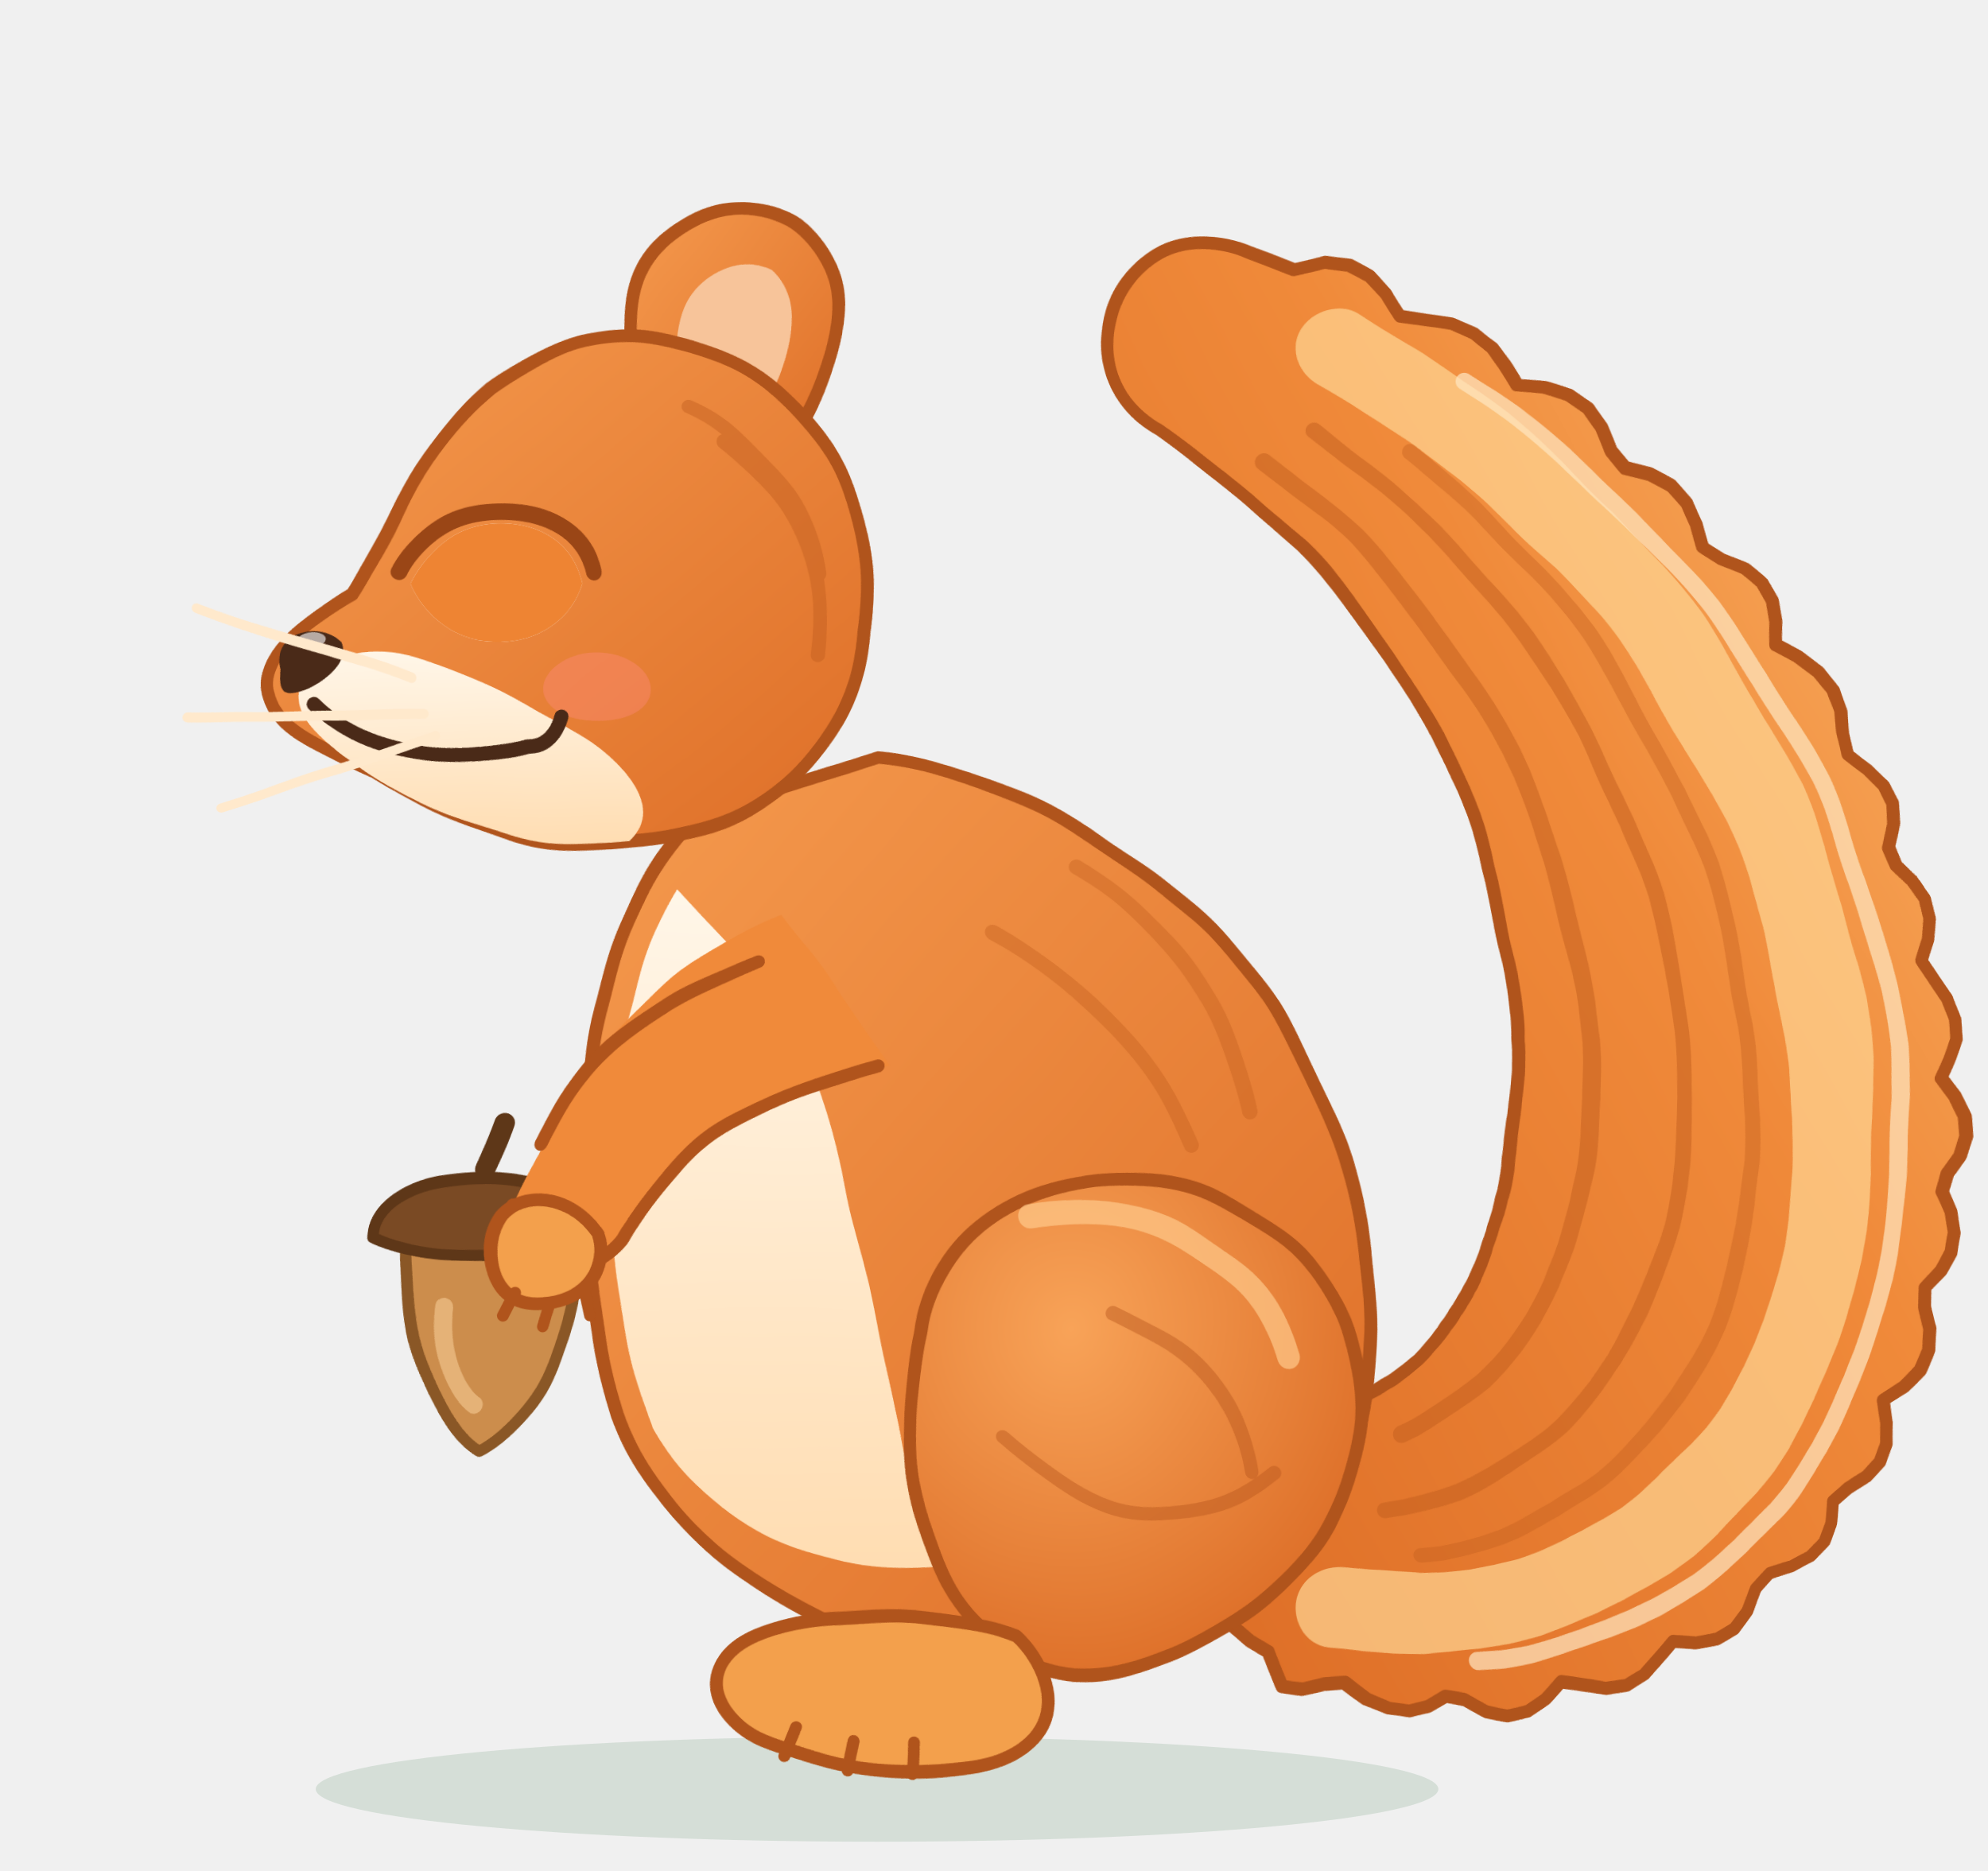
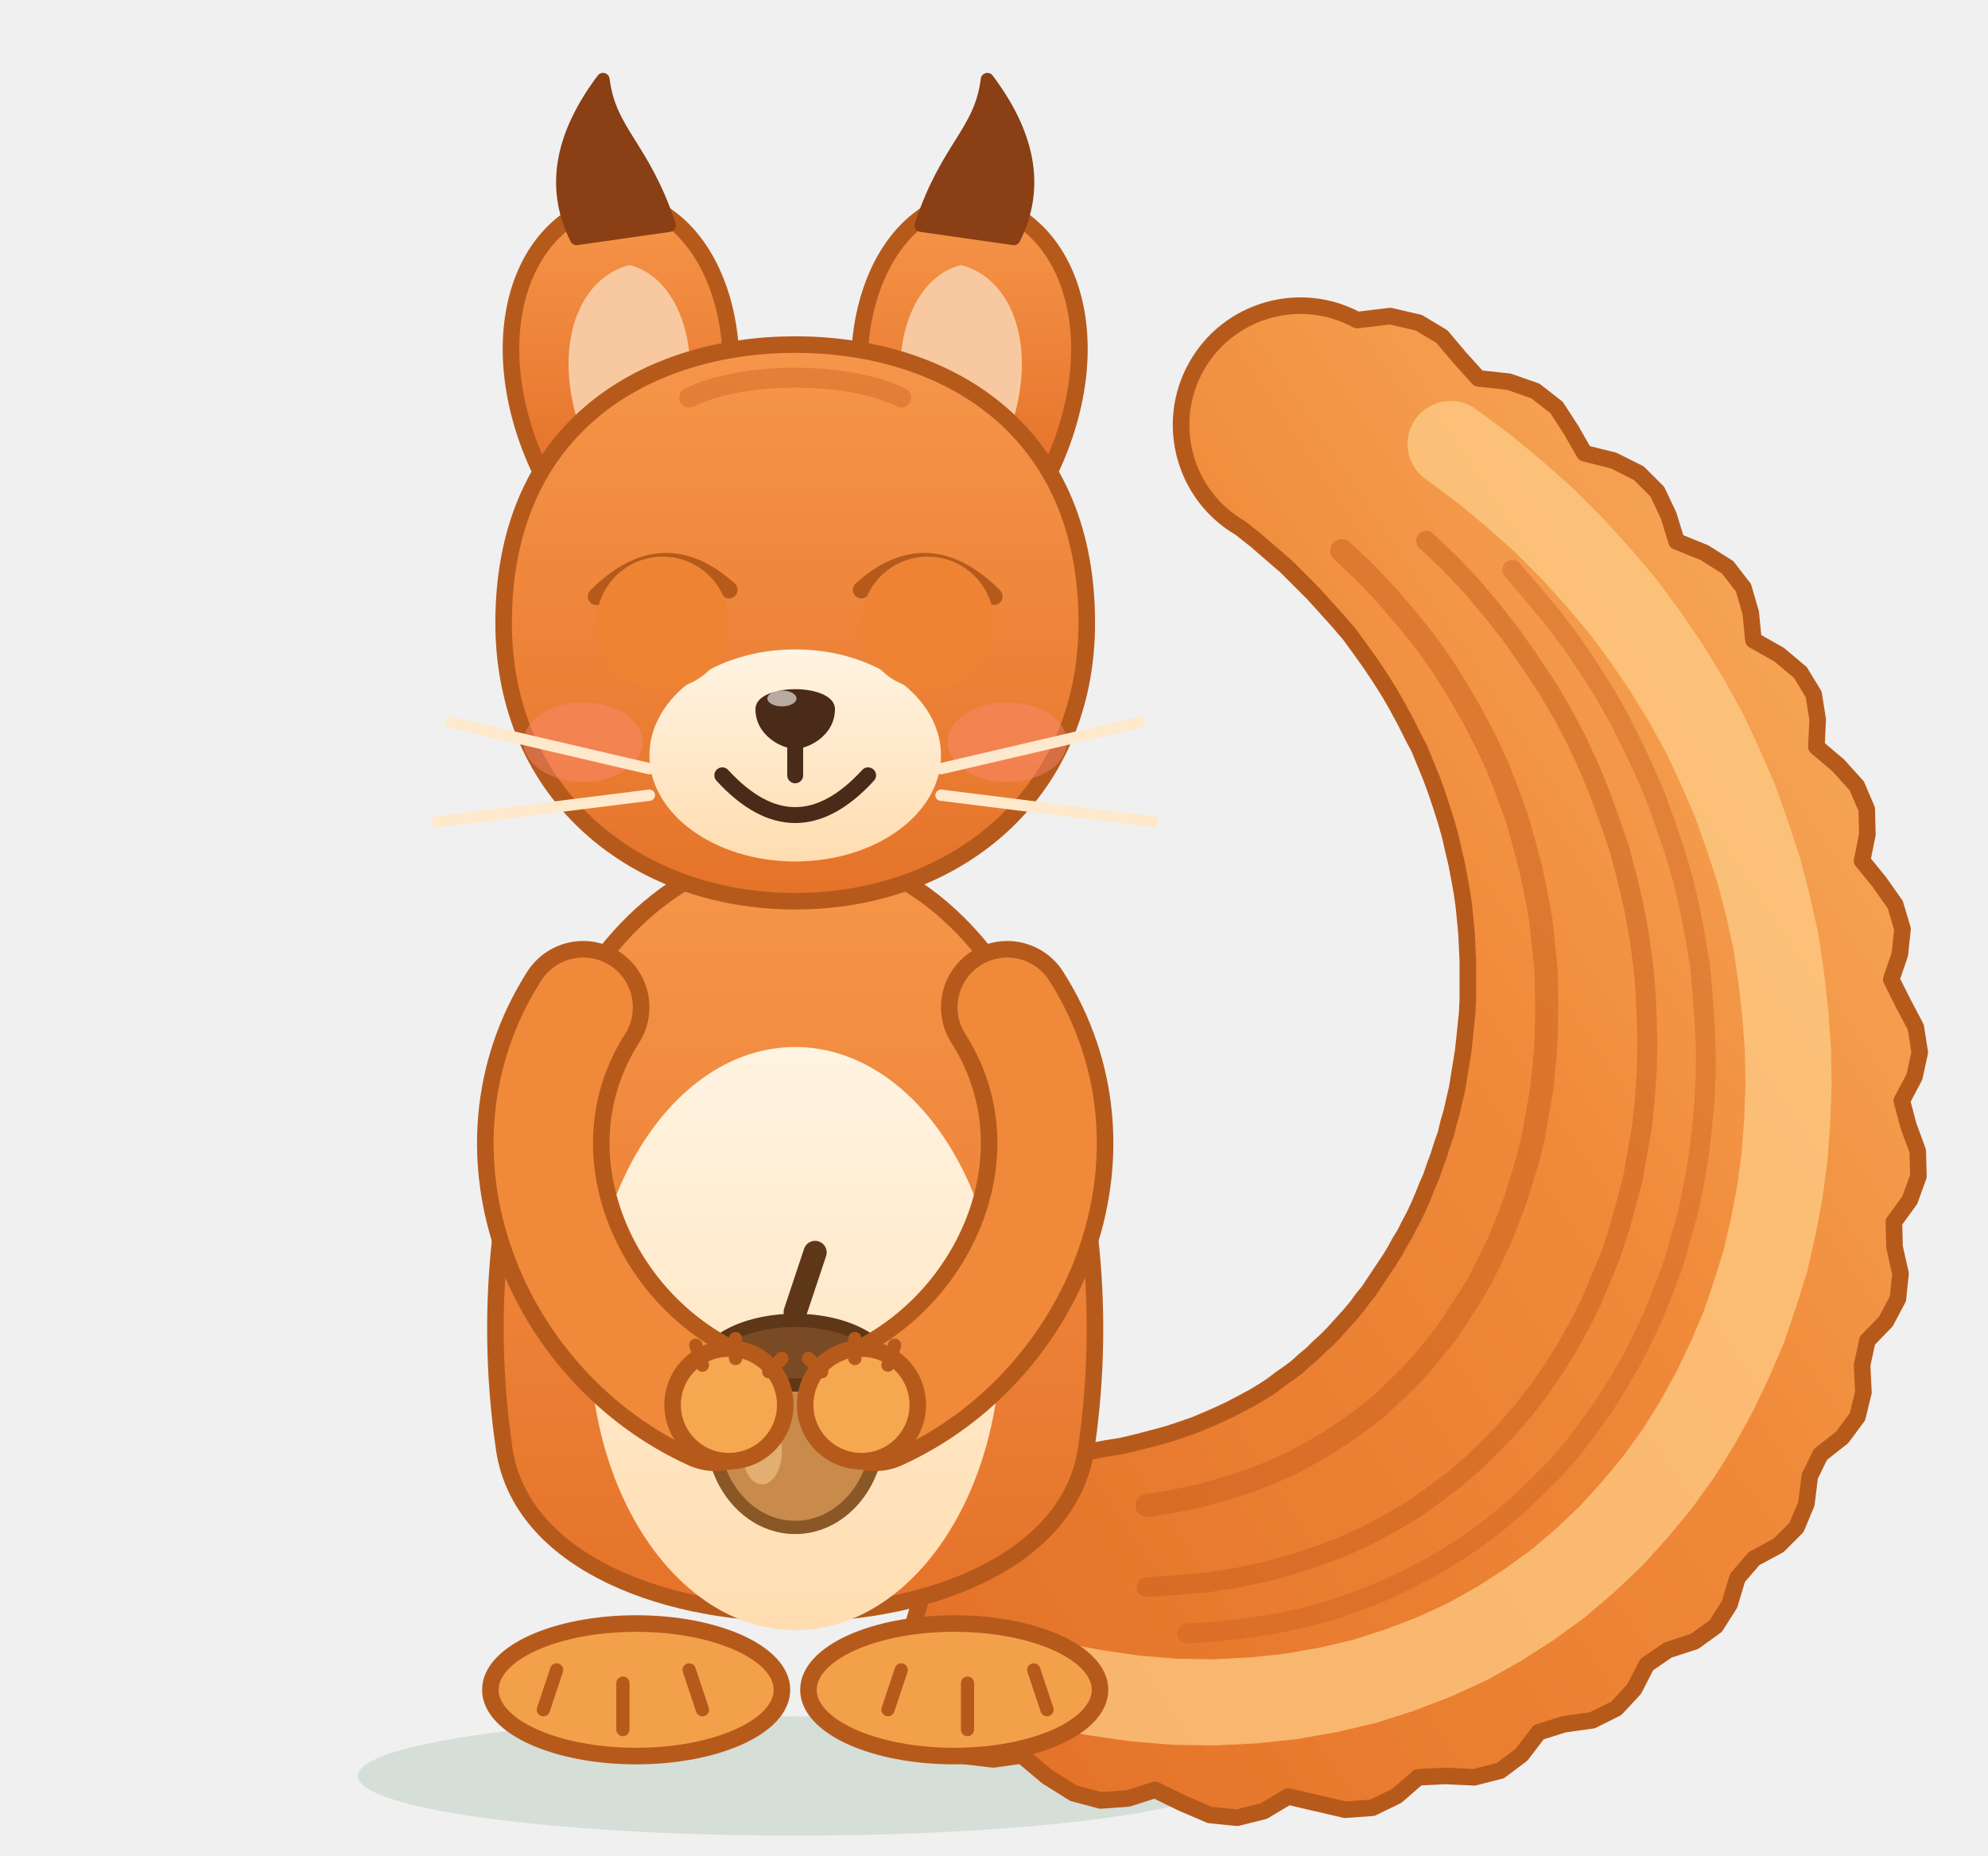
- <svg xmlns="http://www.w3.org/2000/svg" viewBox="0 0 340 320" class="noisette-svg" role="img" aria-label="Noisette, l'écureuil de Linda">
+ <svg xmlns="http://www.w3.org/2000/svg" viewBox="0 0 300 280" class="noisette-svg" role="img" aria-label="Noisette, l'écureuil de Linda">
  <defs>
-     <linearGradient id="n-pelage" x1="0" y1="0" x2="1" y2="1">
-       <stop offset="0" stop-color="#F59A4E" />
-       <stop offset="1" stop-color="#DE6E27" />
+     <linearGradient id="n-pelage" x1="0" y1="0" x2="0" y2="1">
+       <stop offset="0" stop-color="#F6964A" />
+       <stop offset="1" stop-color="#E5732A" />
    </linearGradient>
    <linearGradient id="n-queue-deg" x1="0" y1="1" x2="1" y2="0">
-       <stop offset="0" stop-color="#DB6A24" />
-       <stop offset=".6" stop-color="#F08A3A" />
-       <stop offset="1" stop-color="#FAB86C" />
+       <stop offset="0" stop-color="#E26F26" />
+       <stop offset=".55" stop-color="#F08A3A" />
+       <stop offset="1" stop-color="#F9B466" />
    </linearGradient>
    <linearGradient id="n-ventre" x1="0" y1="0" x2="0" y2="1">
-       <stop offset="0" stop-color="#FFF6E8" />
-       <stop offset="1" stop-color="#FFDDB2" />
+       <stop offset="0" stop-color="#FFF4E2" />
+       <stop offset="1" stop-color="#FFDDB0" />
    </linearGradient>
-     <radialGradient id="n-cuisse" cx=".35" cy=".3" r=".8">
-       <stop offset="0" stop-color="#F8A358" />
-       <stop offset="1" stop-color="#DB6A24" />
-     </radialGradient>
    <clipPath id="n-queue-clip">
-       <path d="M210.8,278.7 L213.8,280.9 L217,282.5 L219.7,288.1 L223.1,288.5 L226.6,287.8 L229.9,287.7 L233.3,290.6 L236.8,292.4 L240.3,293 L243.6,292.2 L246.8,290.4 L250.3,290.8 L254.1,292.5 L257.8,293.1 L261.2,292.4 L264.2,290.5 L266.8,287.8 L270.7,288.4 L274.7,288.9 L278.3,288.3 L281.2,286.4 L283.5,283.5 L285.7,280.7 L289.9,280.8 L293.7,280 L296.7,278.3 L298.9,275.5 L300.2,271.9 L302.6,269.5 L306.5,268.5 L309.7,266.7 L312,264 L313.1,260.6 L313.4,256.8 L316.2,254.6 L319.6,252.6 L322,250.1 L323.3,246.9 L323.4,243.2 L322.8,239.3 L326.2,237.1 L328.8,234.5 L330.3,231.4 L330.6,227.9 L329.7,224.2 L329.7,220.8 L332.4,218 L334.2,214.9 L334.8,211.6 L334.1,208 L332.4,204.5 L333.1,201.2 L335.1,198 L336,194.6 L335.7,191.2 L334.1,187.8 L331.7,184.5 L333.1,181.1 L334.4,177.6 L334.4,174.1 L333.2,170.8 L330.9,167.6 L328.7,164.5 L330,160.8 L330.4,157.2 L329.7,153.8 L327.6,150.7 L324.7,147.9 L323.2,144.7 L323.8,140.8 L323.5,137.2 L321.9,134 L319.1,131.3 L315.6,128.9 L314.9,125.3 L314.8,121.5 L313.6,118 L311.3,115.2 L307.9,112.8 L304.1,110.8 L303.9,106.8 L303,103.1 L301,100 L298,97.5 L294.1,95.7 L291,93.4 L290.1,89.5 L288.5,86 L285.9,83.3 L282.2,81.4 L277.9,80.2 L275.5,77.4 L273.9,73.6 L271.6,70.5 L268.3,68.4 L264.2,67.1 L259.6,66.5 L257.5,62.9 L255.3,59.5 L252.3,57 L248.5,55.4 L244,54.8 L239.7,54.1 L237.3,50.4 L234.4,47.5 L230.8,45.5 L226.6,44.7 L221.3,45.8 L217.5,44.3 L213.6,42.8 A17,17 0 0 0 198.4,73.2 L198.4,73.2 L201.2,75.2 L204,77.2 L206.7,79.2 L209.3,81.2 L211.8,83.3 L214.2,85.4 L216.6,87.6 L218.9,89.7 L221.1,91.9 L223.3,94.1 L225.3,96.3 L227.3,98.5 L229.3,100.8 L231.1,103 L232.9,105.3 L234.6,107.6 L236.2,109.9 L237.8,112.2 L239.3,114.5 L240.8,116.8 L242.2,119.1 L243.5,121.4 L244.8,123.7 L246,126 L247.1,128.3 L248.2,130.6 L249.2,132.9 L250.2,135.2 L251.1,137.5 L252,139.8 L252.8,142 L253.6,144.3 L254.3,146.5 L254.9,148.7 L255.6,151 L256.1,153.1 L256.6,155.3 L257.1,157.5 L257.5,159.6 L257.9,161.7 L258.3,163.8 L258.6,165.9 L258.8,168 L259,170 L259.2,172 L259.4,174 L259.5,175.9 L259.5,177.8 L259.6,179.7 L259.6,181.6 L259.6,183.4 L259.5,185.2 L259.4,186.9 L259.3,188.7 L259.2,190.4 L259,192 L258.8,193.6 L258.6,195.2 L258.4,196.7 L258.1,198.2 L257.9,199.7 L257.6,201.1 L257.3,202.5 L257,203.8 L256.6,205.1 L256.3,206.4 L256,207.6 L255.6,208.8 L255.2,209.9 L254.9,211 L254.5,212.1 L254.1,213.1 L253.8,214.1 L253.4,215.1 L253,216.1 L252.6,217 L252.2,217.9 L251.9,218.7 L251.5,219.6 L251.1,220.4 L250.7,221.3 L250.3,222.1 L249.9,222.9 L249.5,223.7 L249,224.5 L248.6,225.3 L248.1,226.1 L247.5,226.9 L247,227.7 L246.4,228.5 L245.7,229.4 L245,230.2 L244.3,231 L243.5,231.9 L242.6,232.8 L241.6,233.6 L240.5,234.5 L239.4,235.3 L238.2,236.2 L236.8,237 L235.4,237.9 L233.8,238.7 L232.2,239.5 L230.4,240.3 L228.6,241.1 L226.6,241.8 L224.4,242.6 L222.2,243.3 L219.8,244.1 L217.2,245.3 Z" />
+       <path d="M134.7,255.2 L138,259.8 L141.6,263.1 L145.6,265 L149.9,265.5 L154.2,264.9 L158,268.1 L162,270.6 L166.1,271.7 L170.2,271.4 L174.3,270.1 L178.4,272.1 L182.6,273.9 L186.7,274.3 L190.7,273.3 L194.4,271.1 L198.7,272.1 L203,273.1 L207.1,272.8 L210.8,271 L214,268.2 L218.1,268 L222.5,268.2 L226.4,267.2 L229.6,264.8 L232.2,261.4 L236,260.2 L240.3,259.6 L243.9,257.8 L246.6,254.9 L248.5,251.2 L251.7,249 L255.7,247.7 L258.9,245.4 L261,242.1 L262.2,238.1 L264.7,235.2 L268.4,233.2 L271.1,230.5 L272.6,226.9 L273.1,222.8 L274.7,219.5 L278,216.9 L280.3,213.8 L281.2,210.1 L281,206 L281.8,202.3 L284.6,199.4 L286.4,196 L286.8,192.2 L285.9,188.2 L285.8,184.4 L288.2,181.1 L289.5,177.5 L289.4,173.7 L288,169.9 L287,166.1 L288.9,162.5 L289.7,158.8 L289.1,155 L287.2,151.4 L285.4,147.8 L286.7,144 L287.1,140.2 L286,136.5 L283.6,133.1 L281,129.9 L281.8,125.9 L281.7,122.1 L280.2,118.6 L277.4,115.5 L274.1,112.7 L274.3,108.6 L273.7,104.8 L271.7,101.5 L268.5,98.8 L264.6,96.6 L264.2,92.5 L263.1,88.7 L260.7,85.6 L257.2,83.4 L253,81.7 L251.8,77.8 L250.1,74.2 L247.3,71.4 L243.5,69.5 L239.1,68.4 L237.1,64.9 L234.9,61.5 L231.7,59 L227.7,57.6 L223.1,57.1 L220.3,54 L217.6,50.8 L214.1,48.7 L209.8,47.7 L204.8,48.3 A18,18 0 0 0 187.2,79.7 L187.2,79.7 L189.6,81.6 L191.9,83.6 L194.1,85.5 L196.2,87.6 L198.2,89.6 L200.1,91.7 L201.9,93.7 L203.7,95.8 L205.3,98 L206.8,100.1 L208.2,102.2 L209.6,104.4 L210.8,106.5 L212,108.7 L213.1,110.9 L214.2,113 L215.1,115.2 L216,117.4 L216.8,119.6 L217.5,121.7 L218.2,123.9 L218.8,126 L219.3,128.2 L219.8,130.3 L220.2,132.4 L220.6,134.6 L220.9,136.7 L221.1,138.7 L221.3,140.8 L221.4,142.9 L221.5,144.9 L221.5,146.9 L221.5,149 L221.5,150.9 L221.4,152.9 L221.2,154.8 L221,156.8 L220.8,158.6 L220.5,160.5 L220.2,162.3 L219.9,164.2 L219.5,165.9 L219.1,167.7 L218.6,169.4 L218.2,171.1 L217.6,172.8 L217.1,174.4 L216.5,176 L216,177.5 L215.3,179.1 L214.7,180.6 L214.1,182 L213.4,183.5 L212.7,184.8 L212,186.2 L211.2,187.5 L210.5,188.8 L209.7,190.1 L208.9,191.3 L208.1,192.5 L207.3,193.7 L206.5,194.9 L205.6,196 L204.8,197.1 L203.9,198.2 L203,199.2 L202,200.3 L201.1,201.3 L200.1,202.3 L199,203.3 L198,204.3 L196.8,205.3 L195.7,206.3 L194.5,207.2 L193.2,208.1 L191.9,209.1 L190.5,210 L189,210.9 L187.5,211.7 L185.8,212.6 L184.1,213.4 L182.3,214.2 L180.4,215 L178.4,215.7 L176.3,216.4 L174.1,217 L171.8,217.6 L169.3,218.2 L166.8,218.6 L164.1,219.1 L161.3,219.4 L158.4,219.7 L155.3,220 L152.1,220.2 L148.8,220.4 L145.3,220.8 Z" />
    </clipPath>
-     <filter id="n-main" x="-5%" y="-5%" width="110%" height="110%">
-       <feTurbulence type="fractalNoise" baseFrequency="0.035" numOctaves="2" seed="7" result="b" />
-       <feDisplacementMap in="SourceGraphic" in2="b" scale="2.6" xChannelSelector="R" yChannelSelector="G" />
-     </filter>
  </defs>
-   <ellipse class="n-ombre" cx="150" cy="306" rx="96" ry="9" fill="#2B6E3A" opacity=".14" />
-   <g class="n-queue" filter="url(#n-main)">
-     <path d="M210.8,278.7 L213.8,280.9 L217,282.5 L219.7,288.1 L223.1,288.5 L226.6,287.8 L229.9,287.7 L233.3,290.6 L236.8,292.4 L240.3,293 L243.6,292.2 L246.8,290.4 L250.3,290.8 L254.1,292.5 L257.8,293.1 L261.2,292.4 L264.2,290.5 L266.8,287.8 L270.7,288.4 L274.7,288.9 L278.3,288.3 L281.2,286.4 L283.5,283.5 L285.7,280.7 L289.9,280.8 L293.7,280 L296.7,278.3 L298.9,275.5 L300.2,271.9 L302.6,269.5 L306.5,268.5 L309.7,266.7 L312,264 L313.1,260.6 L313.4,256.8 L316.2,254.6 L319.6,252.6 L322,250.1 L323.3,246.9 L323.4,243.2 L322.8,239.3 L326.2,237.1 L328.8,234.5 L330.3,231.4 L330.6,227.9 L329.7,224.2 L329.7,220.8 L332.4,218 L334.2,214.9 L334.8,211.6 L334.1,208 L332.4,204.5 L333.1,201.2 L335.1,198 L336,194.6 L335.7,191.2 L334.1,187.8 L331.7,184.5 L333.1,181.1 L334.4,177.6 L334.4,174.1 L333.2,170.8 L330.9,167.6 L328.7,164.5 L330,160.8 L330.4,157.2 L329.7,153.8 L327.6,150.7 L324.7,147.9 L323.2,144.7 L323.8,140.8 L323.5,137.2 L321.9,134 L319.1,131.3 L315.6,128.9 L314.9,125.3 L314.8,121.5 L313.6,118 L311.3,115.2 L307.9,112.8 L304.1,110.8 L303.9,106.8 L303,103.1 L301,100 L298,97.5 L294.1,95.7 L291,93.4 L290.1,89.5 L288.5,86 L285.9,83.3 L282.2,81.4 L277.9,80.2 L275.5,77.4 L273.9,73.6 L271.6,70.5 L268.3,68.4 L264.2,67.1 L259.6,66.5 L257.5,62.9 L255.3,59.5 L252.3,57 L248.5,55.4 L244,54.8 L239.7,54.1 L237.3,50.4 L234.4,47.5 L230.8,45.5 L226.6,44.7 L221.3,45.8 L217.5,44.3 L213.6,42.8 A17,17 0 0 0 198.4,73.2 L198.4,73.2 L201.2,75.2 L204,77.2 L206.7,79.2 L209.3,81.2 L211.8,83.3 L214.2,85.4 L216.6,87.6 L218.9,89.7 L221.1,91.9 L223.3,94.1 L225.3,96.3 L227.3,98.5 L229.3,100.8 L231.1,103 L232.9,105.3 L234.6,107.6 L236.2,109.9 L237.8,112.2 L239.3,114.5 L240.8,116.8 L242.2,119.1 L243.5,121.4 L244.8,123.7 L246,126 L247.1,128.3 L248.2,130.6 L249.2,132.9 L250.2,135.2 L251.1,137.5 L252,139.8 L252.8,142 L253.6,144.3 L254.3,146.5 L254.9,148.7 L255.6,151 L256.1,153.1 L256.6,155.3 L257.1,157.5 L257.5,159.6 L257.9,161.7 L258.3,163.8 L258.6,165.9 L258.8,168 L259,170 L259.2,172 L259.4,174 L259.5,175.9 L259.5,177.8 L259.6,179.7 L259.6,181.6 L259.6,183.4 L259.5,185.2 L259.4,186.9 L259.3,188.7 L259.2,190.4 L259,192 L258.8,193.6 L258.6,195.2 L258.4,196.7 L258.1,198.2 L257.9,199.7 L257.6,201.1 L257.3,202.5 L257,203.8 L256.6,205.1 L256.3,206.4 L256,207.6 L255.6,208.8 L255.2,209.9 L254.9,211 L254.5,212.1 L254.1,213.1 L253.8,214.1 L253.4,215.1 L253,216.1 L252.6,217 L252.2,217.9 L251.9,218.7 L251.5,219.6 L251.1,220.4 L250.7,221.3 L250.3,222.1 L249.9,222.9 L249.5,223.7 L249,224.5 L248.6,225.3 L248.1,226.1 L247.5,226.9 L247,227.7 L246.4,228.5 L245.7,229.4 L245,230.2 L244.3,231 L243.5,231.9 L242.6,232.8 L241.6,233.6 L240.5,234.5 L239.4,235.3 L238.2,236.2 L236.8,237 L235.4,237.9 L233.8,238.7 L232.2,239.5 L230.4,240.3 L228.6,241.1 L226.6,241.8 L224.4,242.6 L222.2,243.3 L219.8,244.1 L217.2,245.3 Z" fill="url(#n-queue-deg)" stroke="#B0541C" stroke-width="2.2" stroke-linejoin="round" />
+   <ellipse class="n-ombre" cx="120" cy="268" rx="66" ry="9" fill="#2B6E3A" opacity=".14" />
+   <g class="n-queue">
+     <path d="M134.7,255.2 L138,259.8 L141.6,263.1 L145.6,265 L149.9,265.5 L154.2,264.9 L158,268.1 L162,270.6 L166.1,271.7 L170.2,271.4 L174.3,270.1 L178.4,272.1 L182.6,273.9 L186.7,274.3 L190.7,273.3 L194.4,271.1 L198.7,272.1 L203,273.1 L207.1,272.8 L210.8,271 L214,268.2 L218.1,268 L222.5,268.2 L226.4,267.2 L229.6,264.8 L232.2,261.4 L236,260.2 L240.3,259.6 L243.9,257.8 L246.6,254.9 L248.5,251.2 L251.7,249 L255.7,247.7 L258.9,245.4 L261,242.1 L262.2,238.1 L264.7,235.2 L268.4,233.2 L271.1,230.5 L272.6,226.9 L273.1,222.8 L274.7,219.5 L278,216.9 L280.3,213.8 L281.2,210.1 L281,206 L281.8,202.3 L284.6,199.4 L286.4,196 L286.8,192.2 L285.9,188.2 L285.8,184.4 L288.2,181.1 L289.5,177.5 L289.4,173.7 L288,169.9 L287,166.1 L288.9,162.5 L289.7,158.8 L289.1,155 L287.2,151.4 L285.4,147.8 L286.7,144 L287.1,140.2 L286,136.5 L283.6,133.1 L281,129.9 L281.8,125.9 L281.7,122.1 L280.2,118.6 L277.4,115.5 L274.1,112.7 L274.3,108.6 L273.7,104.8 L271.7,101.5 L268.5,98.8 L264.6,96.6 L264.2,92.5 L263.1,88.7 L260.7,85.6 L257.2,83.4 L253,81.7 L251.8,77.8 L250.1,74.2 L247.3,71.4 L243.5,69.5 L239.1,68.4 L237.1,64.9 L234.9,61.5 L231.7,59 L227.7,57.6 L223.1,57.1 L220.3,54 L217.6,50.8 L214.1,48.7 L209.8,47.7 L204.8,48.3 A18,18 0 0 0 187.2,79.7 L187.2,79.7 L189.6,81.6 L191.9,83.6 L194.1,85.5 L196.2,87.6 L198.2,89.6 L200.1,91.7 L201.9,93.7 L203.7,95.8 L205.3,98 L206.8,100.1 L208.2,102.2 L209.6,104.4 L210.8,106.5 L212,108.7 L213.1,110.9 L214.2,113 L215.1,115.2 L216,117.4 L216.8,119.6 L217.5,121.7 L218.2,123.9 L218.8,126 L219.3,128.2 L219.8,130.3 L220.2,132.4 L220.6,134.6 L220.9,136.7 L221.1,138.7 L221.3,140.8 L221.4,142.9 L221.5,144.9 L221.5,146.9 L221.5,149 L221.5,150.9 L221.4,152.9 L221.2,154.8 L221,156.8 L220.8,158.6 L220.5,160.5 L220.2,162.3 L219.9,164.2 L219.5,165.9 L219.1,167.7 L218.6,169.4 L218.2,171.1 L217.6,172.8 L217.1,174.4 L216.5,176 L216,177.5 L215.3,179.1 L214.7,180.6 L214.1,182 L213.4,183.5 L212.7,184.8 L212,186.2 L211.2,187.5 L210.5,188.8 L209.7,190.1 L208.9,191.3 L208.1,192.5 L207.3,193.7 L206.5,194.9 L205.6,196 L204.8,197.1 L203.9,198.2 L203,199.2 L202,200.3 L201.1,201.3 L200.1,202.3 L199,203.3 L198,204.3 L196.8,205.3 L195.7,206.3 L194.5,207.2 L193.2,208.1 L191.9,209.1 L190.5,210 L189,210.9 L187.5,211.7 L185.8,212.6 L184.1,213.4 L182.3,214.2 L180.4,215 L178.4,215.7 L176.3,216.4 L174.1,217 L171.8,217.6 L169.3,218.2 L166.8,218.6 L164.1,219.1 L161.3,219.4 L158.4,219.7 L155.3,220 L152.1,220.2 L148.8,220.4 L145.3,220.8 Z" fill="url(#n-queue-deg)" stroke="#B65A1C" stroke-width="2.5" stroke-linejoin="round" />
    <g clip-path="url(#n-queue-clip)" fill="none" stroke-linecap="round">
-       <path d="M228.6,275.2 L233.4,275.8 L238.2,276.1 L243,276.2 L247.6,275.9 L252.2,275.4 L256.8,274.5 L261.2,273.4 L265.5,271.9 L269.7,270.2 L273.7,268.2 L277.6,265.9 L281.4,263.4 L284.9,260.7 L288.3,257.7 L291.4,254.5 L294.4,251.1 L297.1,247.6 L299.7,243.9 L302,240 L304.1,236 L306,231.9 L307.7,227.6 L309.1,223.3 L310.4,218.9 L311.5,214.4 L312.3,209.8 L312.9,205.2 L313.4,200.5 L313.6,195.7 L313.7,190.9 L313.5,186.1 L313.2,181.3 L312.6,176.4 L311.9,171.6 L311,166.7 L309.8,161.8 L308.5,156.9 L307,152 L305.4,147.2 L303.5,142.4 L301.5,137.6 L299.2,132.8 L296.8,128.1 L294.2,123.4 L291.4,118.8 L288.5,114.2 L285.4,109.7 L282,105.3 L278.6,101 L274.9,96.7 L271.1,92.5 L267,88.5 L262.9,84.5 L258.5,80.6 L254,76.8 L249.3,73.2 L244.4,69.7 L239.4,66.3 L234.2,63 L228.9,59.8" stroke="#FFD594" stroke-width="14" opacity=".7" />
-       <path d="M236.8,258.4 L240.2,257.8 L243.5,257 L246.7,256.1 L249.8,255.1 L252.7,253.9 L255.4,252.6 L258.1,251.1 L260.6,249.5 L263,247.8 L265.3,246 L267.5,244.1 L269.6,242 L271.5,239.9 L273.4,237.6 L275.1,235.2 L276.8,232.7 L278.3,230.1 L279.7,227.4 L281.1,224.6 L282.3,221.7 L283.4,218.7 L284.4,215.6 L285.3,212.5 L286.1,209.2 L286.7,205.9 L287.3,202.5 L287.7,199 L288,195.4 L288.2,191.8 L288.3,188.1 L288.2,184.4 L288,180.6 L287.7,176.7 L287.2,172.8 L286.6,168.9 L285.9,165 L285,161 L284,157 L282.9,153 L281.6,149 L280.2,145 L278.7,140.9 L277,136.9 L275.1,132.9 L273.1,128.8 L271,124.8 L268.7,120.9 L266.3,116.9 L263.7,113 L260.9,109.1 L258,105.3 L254.9,101.5 L251.7,97.8 L248.3,94.1 L244.8,90.5 L241.1,86.9 L237.2,83.4 L233.2,80 L229,76.7 L224.6,73.5" stroke="#C25E1E" stroke-width="2.6" opacity=".5" />
-       <path d="M242.9,266 L246.4,265.5 L249.9,264.7 L253.3,263.8 L256.5,262.8 L259.7,261.5 L262.7,260.1 L265.7,258.6 L268.5,256.8 L271.2,255 L273.8,253 L276.3,250.8 L278.7,248.5 L281,246.1 L283.1,243.6 L285.1,240.9 L287,238.2 L288.7,235.3 L290.3,232.4 L291.8,229.3 L293.2,226.2 L294.5,222.9 L295.6,219.6 L296.6,216.2 L297.4,212.8 L298.2,209.2 L298.8,205.7 L299.2,202 L299.6,198.3 L299.8,194.6 L299.9,190.8 L299.8,187 L299.6,183.1 L299.3,179.2 L298.9,175.3 L298.3,171.4 L297.6,167.4 L296.8,163.4 L295.8,159.4 L294.7,155.4 L293.5,151.5 L292.2,147.5 L290.7,143.5 L289,139.5 L287.3,135.5 L285.4,131.6 L283.4,127.7 L281.2,123.8 L278.9,119.9 L276.5,116.1 L273.9,112.3 L271.2,108.5 L268.4,104.8 L265.4,101.1 L262.3,97.5 L259.1,94 L255.7,90.5 L252.2,87.1 L248.5,83.7 L244.8,80.5 L240.8,77.3" stroke="#C25E1E" stroke-width="2.6" opacity=".4" />
-       <path d="M239.6,245.5 L242.1,244.4 L244.4,243.2 L246.5,242 L248.5,240.7 L250.3,239.4 L252,238 L253.6,236.6 L255,235.1 L256.4,233.6 L257.7,232.1 L259,230.5 L260.2,228.8 L261.3,227.1 L262.4,225.3 L263.4,223.4 L264.4,221.5 L265.4,219.4 L266.2,217.3 L267.1,215.1 L267.9,212.8 L268.6,210.4 L269.3,207.9 L269.9,205.4 L270.4,202.7 L270.9,200 L271.3,197.1 L271.6,194.2 L271.8,191.2 L272,188.1 L272,185 L272,181.8 L271.9,178.5 L271.6,175.2 L271.3,171.8 L270.8,168.3 L270.3,164.9 L269.6,161.3 L268.8,157.7 L267.9,154.1 L266.9,150.5 L265.8,146.8 L264.5,143.2 L263.1,139.5 L261.5,135.7 L259.9,132 L258.1,128.3 L256.1,124.6 L254,120.9 L251.8,117.2 L249.4,113.5 L246.9,109.8 L244.2,106.2 L241.3,102.6 L238.3,99 L235.1,95.5 L231.8,92 L228.3,88.6 L224.6,85.2 L220.8,81.9 L216.7,78.6" stroke="#C25E1E" stroke-width="3" opacity=".5" />
-       <path d="M252.8,284.4 L257.3,283.9 L261.8,283.1 L266.1,282 L270.4,280.7 L274.6,279.1 L278.7,277.3 L282.7,275.2 L286.5,272.9 L290.2,270.4 L293.7,267.6 L297.1,264.7 L300.2,261.6 L303.2,258.3 L306,254.8 L308.6,251.2 L311.1,247.5 L313.3,243.7 L315.3,239.8 L317.2,235.7 L318.8,231.6 L320.2,227.4 L321.5,223.2 L322.6,218.9 L323.5,214.5 L324.2,210.1 L324.7,205.6 L325.1,201.2 L325.3,196.6 L325.3,192.1 L325.2,187.6 L324.8,183 L324.4,178.5 L323.7,173.9 L322.9,169.3 L321.9,164.8 L320.8,160.3 L319.5,155.7 L318.1,151.2 L316.5,146.8 L314.8,142.3 L312.9,137.9 L310.9,133.5 L308.7,129.2 L306.4,124.9 L303.9,120.6 L301.3,116.4 L298.5,112.3 L295.6,108.2 L292.6,104.2 L289.4,100.3 L286.1,96.4 L282.7,92.6 L279.1,88.9 L275.4,85.3 L271.6,81.7 L267.6,78.2 L263.5,74.9 L259.3,71.6 L255,68.5 L250.5,65.4" stroke="#FFE7C2" stroke-width="3" opacity=".7" />
+       <path d="M158.8,254.2 L165,255.4 L171.2,256.3 L177.2,256.8 L183.2,256.9 L189.1,256.6 L194.8,256 L200.5,255 L206,253.7 L211.3,252 L216.5,250 L221.5,247.7 L226.3,245 L230.8,242.1 L235.2,238.9 L239.3,235.4 L243.2,231.7 L246.8,227.7 L250.2,223.6 L253.3,219.3 L256.1,214.8 L258.7,210.1 L261,205.3 L263.1,200.4 L264.8,195.4 L266.4,190.3 L267.6,185.1 L268.6,179.8 L269.3,174.5 L269.7,169.1 L269.9,163.7 L269.8,158.3 L269.4,152.9 L268.8,147.5 L268,142.1 L266.8,136.7 L265.4,131.3 L263.7,126.1 L261.8,120.8 L259.6,115.7 L257.2,110.6 L254.5,105.7 L251.5,100.8 L248.3,96.1 L244.9,91.5 L241.1,87 L237.2,82.7 L233,78.5 L228.5,74.5 L223.9,70.7 L218.9,67" stroke="#FFD08A" stroke-width="13" opacity=".7" />
+       <path d="M173,239.5 L177.7,239.2 L182.2,238.8 L186.6,238.1 L190.9,237.2 L194.9,236.1 L198.9,234.8 L202.6,233.4 L206.3,231.7 L209.7,229.9 L213.1,227.9 L216.2,225.7 L219.3,223.4 L222.2,220.9 L224.9,218.3 L227.5,215.6 L230,212.7 L232.3,209.7 L234.5,206.5 L236.5,203.3 L238.4,199.9 L240.1,196.5 L241.6,192.9 L243.1,189.3 L244.3,185.6 L245.4,181.7 L246.4,177.9 L247.1,173.9 L247.8,169.9 L248.2,165.9 L248.5,161.8 L248.6,157.6 L248.5,153.5 L248.3,149.3 L247.9,145.1 L247.3,140.9 L246.5,136.6 L245.5,132.4 L244.4,128.2 L243,124.1 L241.5,119.9 L239.8,115.8 L237.9,111.7 L235.8,107.7 L233.5,103.8 L230.9,99.9 L228.2,96 L225.3,92.3 L222.2,88.6 L218.8,85 L215.2,81.6" stroke="#C85F1E" stroke-width="3" opacity=".5" />
+       <path d="M179.1,246.5 L183.7,246.2 L188.2,245.7 L192.5,245 L196.8,244.1 L200.9,243 L204.9,241.6 L208.7,240.1 L212.5,238.3 L216.1,236.4 L219.6,234.3 L222.9,232.1 L226.1,229.6 L229.1,227.1 L232,224.3 L234.8,221.5 L237.4,218.5 L239.8,215.3 L242.1,212.1 L244.2,208.7 L246.2,205.3 L248,201.7 L249.7,198.1 L251.2,194.3 L252.6,190.5 L253.7,186.6 L254.8,182.7 L255.6,178.7 L256.3,174.7 L256.8,170.6 L257.2,166.4 L257.4,162.3 L257.4,158.1 L257.2,153.9 L256.9,149.7 L256.5,145.5 L255.8,141.3 L255,137.1 L254,132.9 L252.8,128.7 L251.4,124.6 L249.9,120.4 L248.2,116.4 L246.3,112.4 L244.3,108.4 L242.1,104.5 L239.6,100.6 L237.1,96.9 L234.3,93.2 L231.3,89.6 L228.2,86" stroke="#C85F1E" stroke-width="3" opacity=".4" />
+       <path d="M173.1,227.2 L177.3,226.5 L181.2,225.7 L185,224.6 L188.5,223.5 L191.8,222.2 L194.9,220.8 L197.9,219.2 L200.6,217.6 L203.3,215.8 L205.8,214 L208.2,212.1 L210.4,210 L212.6,207.9 L214.6,205.7 L216.5,203.4 L218.4,201 L220.1,198.4 L221.8,195.8 L223.4,193.1 L224.8,190.3 L226.2,187.4 L227.4,184.4 L228.6,181.3 L229.6,178.1 L230.6,174.8 L231.4,171.5 L232,168.1 L232.6,164.6 L233,161 L233.3,157.4 L233.4,153.8 L233.4,150.1 L233.3,146.3 L232.9,142.5 L232.5,138.7 L231.8,134.9 L231,131.1 L230,127.3 L228.9,123.4 L227.5,119.6 L226,115.7 L224.2,111.9 L222.3,108.2 L220.1,104.4 L217.8,100.7 L215.2,97 L212.3,93.4 L209.3,89.9 L206,86.4 L202.5,83.1" stroke="#C85F1E" stroke-width="3.5" opacity=".5" />
    </g>
  </g>
-   <g class="n-corps" filter="url(#n-main)">
-     <path d="M120,138 C100,160 94,202 106,242 C116,270 150,288 190,284 C230,278 242,238 230,198 C220,166 192,136 150,130 Z" fill="url(#n-pelage)" stroke="#B0541C" stroke-width="2.2" stroke-linejoin="round" />
-     <path d="M116,152 C102,178 100,214 112,244 C124,264 144,270 160,268 C152,242 148,200 132,168 Z" fill="url(#n-ventre)" />
-     <path d="M158,228 C162,196 214,190 230,226 C242,256 214,286 184,286 C160,284 152,254 158,228 Z" fill="url(#n-cuisse)" stroke="#B0541C" stroke-width="2.2" stroke-linejoin="round" />
-     <path d="M176,208 C196,204 214,214 220,232" fill="none" stroke="#FFC98A" stroke-width="4" stroke-linecap="round" opacity=".7" />
-     <path d="M172,246 C190,262 206,262 218,252 M190,224 C204,230 212,240 214,252" fill="none" stroke="#B8561C" stroke-width="2.4" stroke-linecap="round" opacity=".45" />
-     <path d="M124,292 C116,278 148,272 174,280 C184,288 180,300 166,302 C148,304 130,302 124,292 Z" fill="#F3A04C" stroke="#B0541C" stroke-width="2.2" stroke-linejoin="round" />
-     <path d="M136,296 l-2,5 M146,298 l-1,5 M156,298 l0,5" stroke="#B0541C" stroke-width="2" stroke-linecap="round" />
-     <path d="M170,160 C182,166 196,178 204,196 M184,148 C198,156 210,172 214,190" fill="none" stroke="#C25E1E" stroke-width="2.6" stroke-linecap="round" opacity=".4" />
-   </g>
-   <g class="n-gland" filter="url(#n-main)" transform="translate(4,2)">
-     <path d="M66,208 C64,230 72,242 78,246 C86,242 96,230 94,208 Z" fill="#CC8D4C" stroke="#8A5726" stroke-width="2" stroke-linejoin="round" />
-     <path d="M60,210 C60,196 98,196 98,210 C90,214 68,214 60,210 Z" fill="#7A4A24" stroke="#5E3718" stroke-width="2" stroke-linejoin="round" />
-     <path d="M79,198 L82,190" stroke="#5E3718" stroke-width="3.4" stroke-linecap="round" />
-     <path d="M72,222 C71,230 74,236 77,238" stroke="#EBBB82" stroke-width="3" stroke-linecap="round" fill="none" opacity=".8" />
-   </g>
-   <g class="n-tete" filter="url(#n-main)">
-     <g class="n-oreille">
-       <path d="M108,64 C104,42 122,30 136,38 C148,46 144,70 130,82 Z" fill="url(#n-pelage)" stroke="#B0541C" stroke-width="2.2" stroke-linejoin="round" />
-       <path d="M116,64 C114,50 124,42 132,46 C138,52 135,66 128,74 Z" fill="#F7C49A" />
+   <g class="n-corps">
+     <path d="M120,128 C86,130 70,176 76,218 C80,252 160,252 164,218 C170,176 154,130 120,128 Z" fill="url(#n-pelage)" stroke="#B65A1C" stroke-width="2.5" stroke-linejoin="round" />
+     <ellipse cx="120" cy="202" rx="31" ry="44" fill="url(#n-ventre)" />
+     <g fill="#F3A04A" stroke="#B65A1C" stroke-width="2.5">
+       <ellipse cx="96" cy="255" rx="22" ry="10" />
+       <ellipse cx="144" cy="255" rx="22" ry="10" />
    </g>
-     <path d="M112,58 C136,60 152,84 148,108 C146,128 130,142 108,144 C92,146 76,140 64,132 C56,128 48,125 46,118 C44,112 52,106 60,102 C66,94 70,78 84,66 C92,60 102,57 112,58 Z" fill="url(#n-pelage)" stroke="#B0541C" stroke-width="2.2" stroke-linejoin="round" />
-     <path d="M52,116 C60,108 76,112 92,122 C106,130 114,138 108,144 C92,146 72,140 60,130 C53,125 50,120 52,116 Z" fill="url(#n-ventre)" />
-     <path d="M124,76 C136,84 142,98 140,112 M118,70 C130,76 138,86 140,98" fill="none" stroke="#C25E1E" stroke-width="2.4" stroke-linecap="round" opacity=".45" />
-     <ellipse cx="102" cy="118" rx="9" ry="6" fill="#FF8A7A" opacity=".4" />
-     <g class="n-yeux">
-       <path d="M70,100 C76,86 96,86 100,100 C96,112 76,114 70,100 Z" fill="#fff" />
-       <circle cx="86" cy="100" r="9.4" fill="#6B3A1E" />
-       <circle cx="86" cy="100.4" r="5.6" fill="#24130A" />
-       <circle cx="83" cy="96.4" r="3.2" fill="#fff" />
-       <circle cx="90" cy="105" r="1.5" fill="#fff" />
-       <path d="M68,98 C74,84 98,84 102,98" fill="none" stroke="#9A4616" stroke-width="2.8" stroke-linecap="round" />
-       <path class="n-paupiere" d="M70,100 C76,86 96,86 100,100 C96,112 76,114 70,100 Z" fill="#EE8433" />
-     </g>
-     <path d="M48,114 C46,108 54,106 58,110 C60,114 54,118 50,118 C48,118 48,116 48,114 Z" fill="#4A2A18" />
-     <ellipse cx="53" cy="109.4" rx="2.4" ry="1.3" fill="#fff" opacity=".6" />
-     <path class="n-bouche-fermee" d="M54,120 C62,128 76,132 90,128 M90,128 C93,128 95,126 96,123" fill="none" stroke="#4A2A18" stroke-width="2.4" stroke-linecap="round" stroke-linejoin="round" />
-     <g class="n-bouche-ouverte" style="display:none">
-       <path d="M54,120 C62,138 82,142 94,128 C80,128 66,124 54,120 Z" fill="#8A2E1B" stroke="#4A2A18" stroke-width="2" stroke-linejoin="round" />
-       <path d="M68,130 C72,136 82,137 86,131 C80,130 74,128 68,130 Z" fill="#FF8A80" />
-     </g>
-     <g stroke="#FFE9CC" stroke-width="1.7" stroke-linecap="round" fill="none">
-       <path d="M70,116 L34,104 M72,122 L32,122 M74,126 L38,138" />
+     <g stroke="#B65A1C" stroke-width="2" stroke-linecap="round" fill="none">
+       <path d="M84,252 l-2,6 M94,254 l0,7 M104,252 l2,6 M136,252 l-2,6 M146,254 l0,7 M156,252 l2,6" />
    </g>
  </g>
-   <g class="n-bras" filter="url(#n-main)">
-     <path d="M134,156 C112,164 96,186 88,206 C84,216 98,222 106,212 C114,198 130,186 152,182 Z" fill="#F08A3A" />
-     <path d="M88,206 C84,216 98,222 106,212 C114,198 130,186 150,182" fill="none" stroke="#B0541C" stroke-width="2.2" stroke-linecap="round" />
-     <path d="M92,196 C100,180 114,170 130,164" fill="none" stroke="#B0541C" stroke-width="2.2" stroke-linecap="round" />
-     <path d="M86,208 C82,214 84,223 92,223 C100,223 104,217 102,211 C98,205 90,203 86,208 Z" fill="#F3A04C" stroke="#B0541C" stroke-width="2.2" stroke-linejoin="round" />
-     <path d="M88,221 l-2,4 M94,223 l-1,4 M100,221 l1,4" stroke="#B0541C" stroke-width="2" stroke-linecap="round" />
+   <g class="n-gland">
+     <ellipse cx="120" cy="216" rx="12.5" ry="14.5" fill="#C98B4C" stroke="#8A5726" stroke-width="2" />
+     <path d="M105,209 C105,196 135,196 135,209 Z" fill="#7A4A24" stroke="#5E3718" stroke-width="2" stroke-linejoin="round" />
+     <path d="M120,198 L123,189" stroke="#5E3718" stroke-width="3.5" stroke-linecap="round" />
+     <ellipse cx="115" cy="219" rx="3" ry="5" fill="#E8B77A" opacity=".8" />
+   </g>
+   <g class="n-bras n-bras-g">
+     <path d="M88,152 C74,174 86,202 108,212" fill="none" stroke="#B65A1C" stroke-width="20" stroke-linecap="round" />
+     <path d="M88,152 C74,174 86,202 108,212" fill="none" stroke="#F08A3A" stroke-width="15" stroke-linecap="round" />
+     <circle cx="110" cy="212" r="8.5" fill="#F5A84F" stroke="#B65A1C" stroke-width="2.5" />
+     <path d="M106,206 l-1,-3 M111,205 l0,-3 M116,207 l2,-2" stroke="#B65A1C" stroke-width="2" stroke-linecap="round" />
+   </g>
+   <g class="n-bras n-bras-d">
+     <path d="M152,152 C166,174 154,202 132,212" fill="none" stroke="#B65A1C" stroke-width="20" stroke-linecap="round" />
+     <path d="M152,152 C166,174 154,202 132,212" fill="none" stroke="#F08A3A" stroke-width="15" stroke-linecap="round" />
+     <circle cx="130" cy="212" r="8.5" fill="#F5A84F" stroke="#B65A1C" stroke-width="2.5" />
+     <path d="M134,206 l1,-3 M129,205 l0,-3 M124,207 l-2,-2" stroke="#B65A1C" stroke-width="2" stroke-linecap="round" />
+   </g>
+   <g class="n-tete">
+     <g class="n-oreille n-oreille-g">
+       <path d="M82,72 C72,52 78,32 94,30 C108,32 114,52 108,68 Z" fill="url(#n-pelage)" stroke="#B65A1C" stroke-width="2.5" stroke-linejoin="round" />
+       <path d="M88,66 C83,53 87,42 95,40 C103,42 106,54 103,63 Z" fill="#F8C9A0" />
+       <path d="M87,36 C83,28 85,20 91,12 C92,20 97,22 101,34 Z" fill="#8A3F14" stroke="#8A3F14" stroke-width="2" stroke-linejoin="round" />
+     </g>
+     <g class="n-oreille n-oreille-d">
+       <path d="M158,72 C168,52 162,32 146,30 C132,32 126,52 132,68 Z" fill="url(#n-pelage)" stroke="#B65A1C" stroke-width="2.5" stroke-linejoin="round" />
+       <path d="M152,66 C157,53 153,42 145,40 C137,42 134,54 137,63 Z" fill="#F8C9A0" />
+       <path d="M153,36 C157,28 155,20 149,12 C148,20 143,22 139,34 Z" fill="#8A3F14" stroke="#8A3F14" stroke-width="2" stroke-linejoin="round" />
+     </g>
+     <path d="M76,94 C76,64 98,52 120,52 C142,52 164,64 164,94 C164,120 144,136 120,136 C96,136 76,120 76,94 Z" fill="url(#n-pelage)" stroke="#B65A1C" stroke-width="2.5" stroke-linejoin="round" />
+     <path d="M104,60 C112,56 128,56 136,60" fill="none" stroke="#C85F1E" stroke-width="3" stroke-linecap="round" opacity=".4" />
+     <ellipse cx="120" cy="114" rx="22" ry="16" fill="url(#n-ventre)" />
+     <ellipse cx="88" cy="112" rx="9" ry="6" fill="#FF8A7A" opacity=".42" />
+     <ellipse cx="152" cy="112" rx="9" ry="6" fill="#FF8A7A" opacity=".42" />
+     <g stroke="#FFE9CC" stroke-width="1.7" stroke-linecap="round" fill="none">
+       <path d="M98,116 L68,109 M98,120 L66,124 M142,116 L172,109 M142,120 L174,124" />
+     </g>
+     <g class="n-yeux">
+       <circle cx="100" cy="94" r="9" fill="#fff" />
+       <circle cx="140" cy="94" r="9" fill="#fff" />
+       <circle cx="101" cy="95" r="7.4" fill="#6B3A1E" />
+       <circle cx="139" cy="95" r="7.4" fill="#6B3A1E" />
+       <circle cx="101.4" cy="95.4" r="4.2" fill="#24130A" />
+       <circle cx="138.6" cy="95.4" r="4.2" fill="#24130A" />
+       <circle cx="103.6" cy="92" r="2.6" fill="#fff" />
+       <circle cx="141" cy="92" r="2.6" fill="#fff" />
+       <circle cx="98.4" cy="98.6" r="1.2" fill="#fff" />
+       <circle cx="136" cy="98.6" r="1.2" fill="#fff" />
+       <path d="M90,90 Q100,80 110,89 M130,89 Q140,80 150,90" fill="none" stroke="#B65A1C" stroke-width="2.6" stroke-linecap="round" />
+       <circle class="n-paupiere" cx="100" cy="94" r="10" fill="#EE8433" />
+       <circle class="n-paupiere" cx="140" cy="94" r="10" fill="#EE8433" />
+     </g>
+     <path d="M114,107 C114,103 126,103 126,107 C126,111 122,113 120,113 C118,113 114,111 114,107 Z" fill="#4A2A18" />
+     <ellipse cx="118" cy="105.4" rx="2.2" ry="1.2" fill="#fff" opacity=".6" />
+     <path class="n-bouche-fermee" d="M120,113 L120,117 M109,117 Q120,129 131,117" fill="none" stroke="#4A2A18" stroke-width="2.4" stroke-linecap="round" stroke-linejoin="round" />
+     <g class="n-bouche-ouverte" style="display:none">
+       <path d="M108,117 Q120,140 132,117 Z" fill="#8A2E1B" stroke="#4A2A18" stroke-width="2" stroke-linejoin="round" />
+       <ellipse cx="120" cy="127" rx="7" ry="4" fill="#FF8A80" />
+     </g>
  </g>
</svg>
